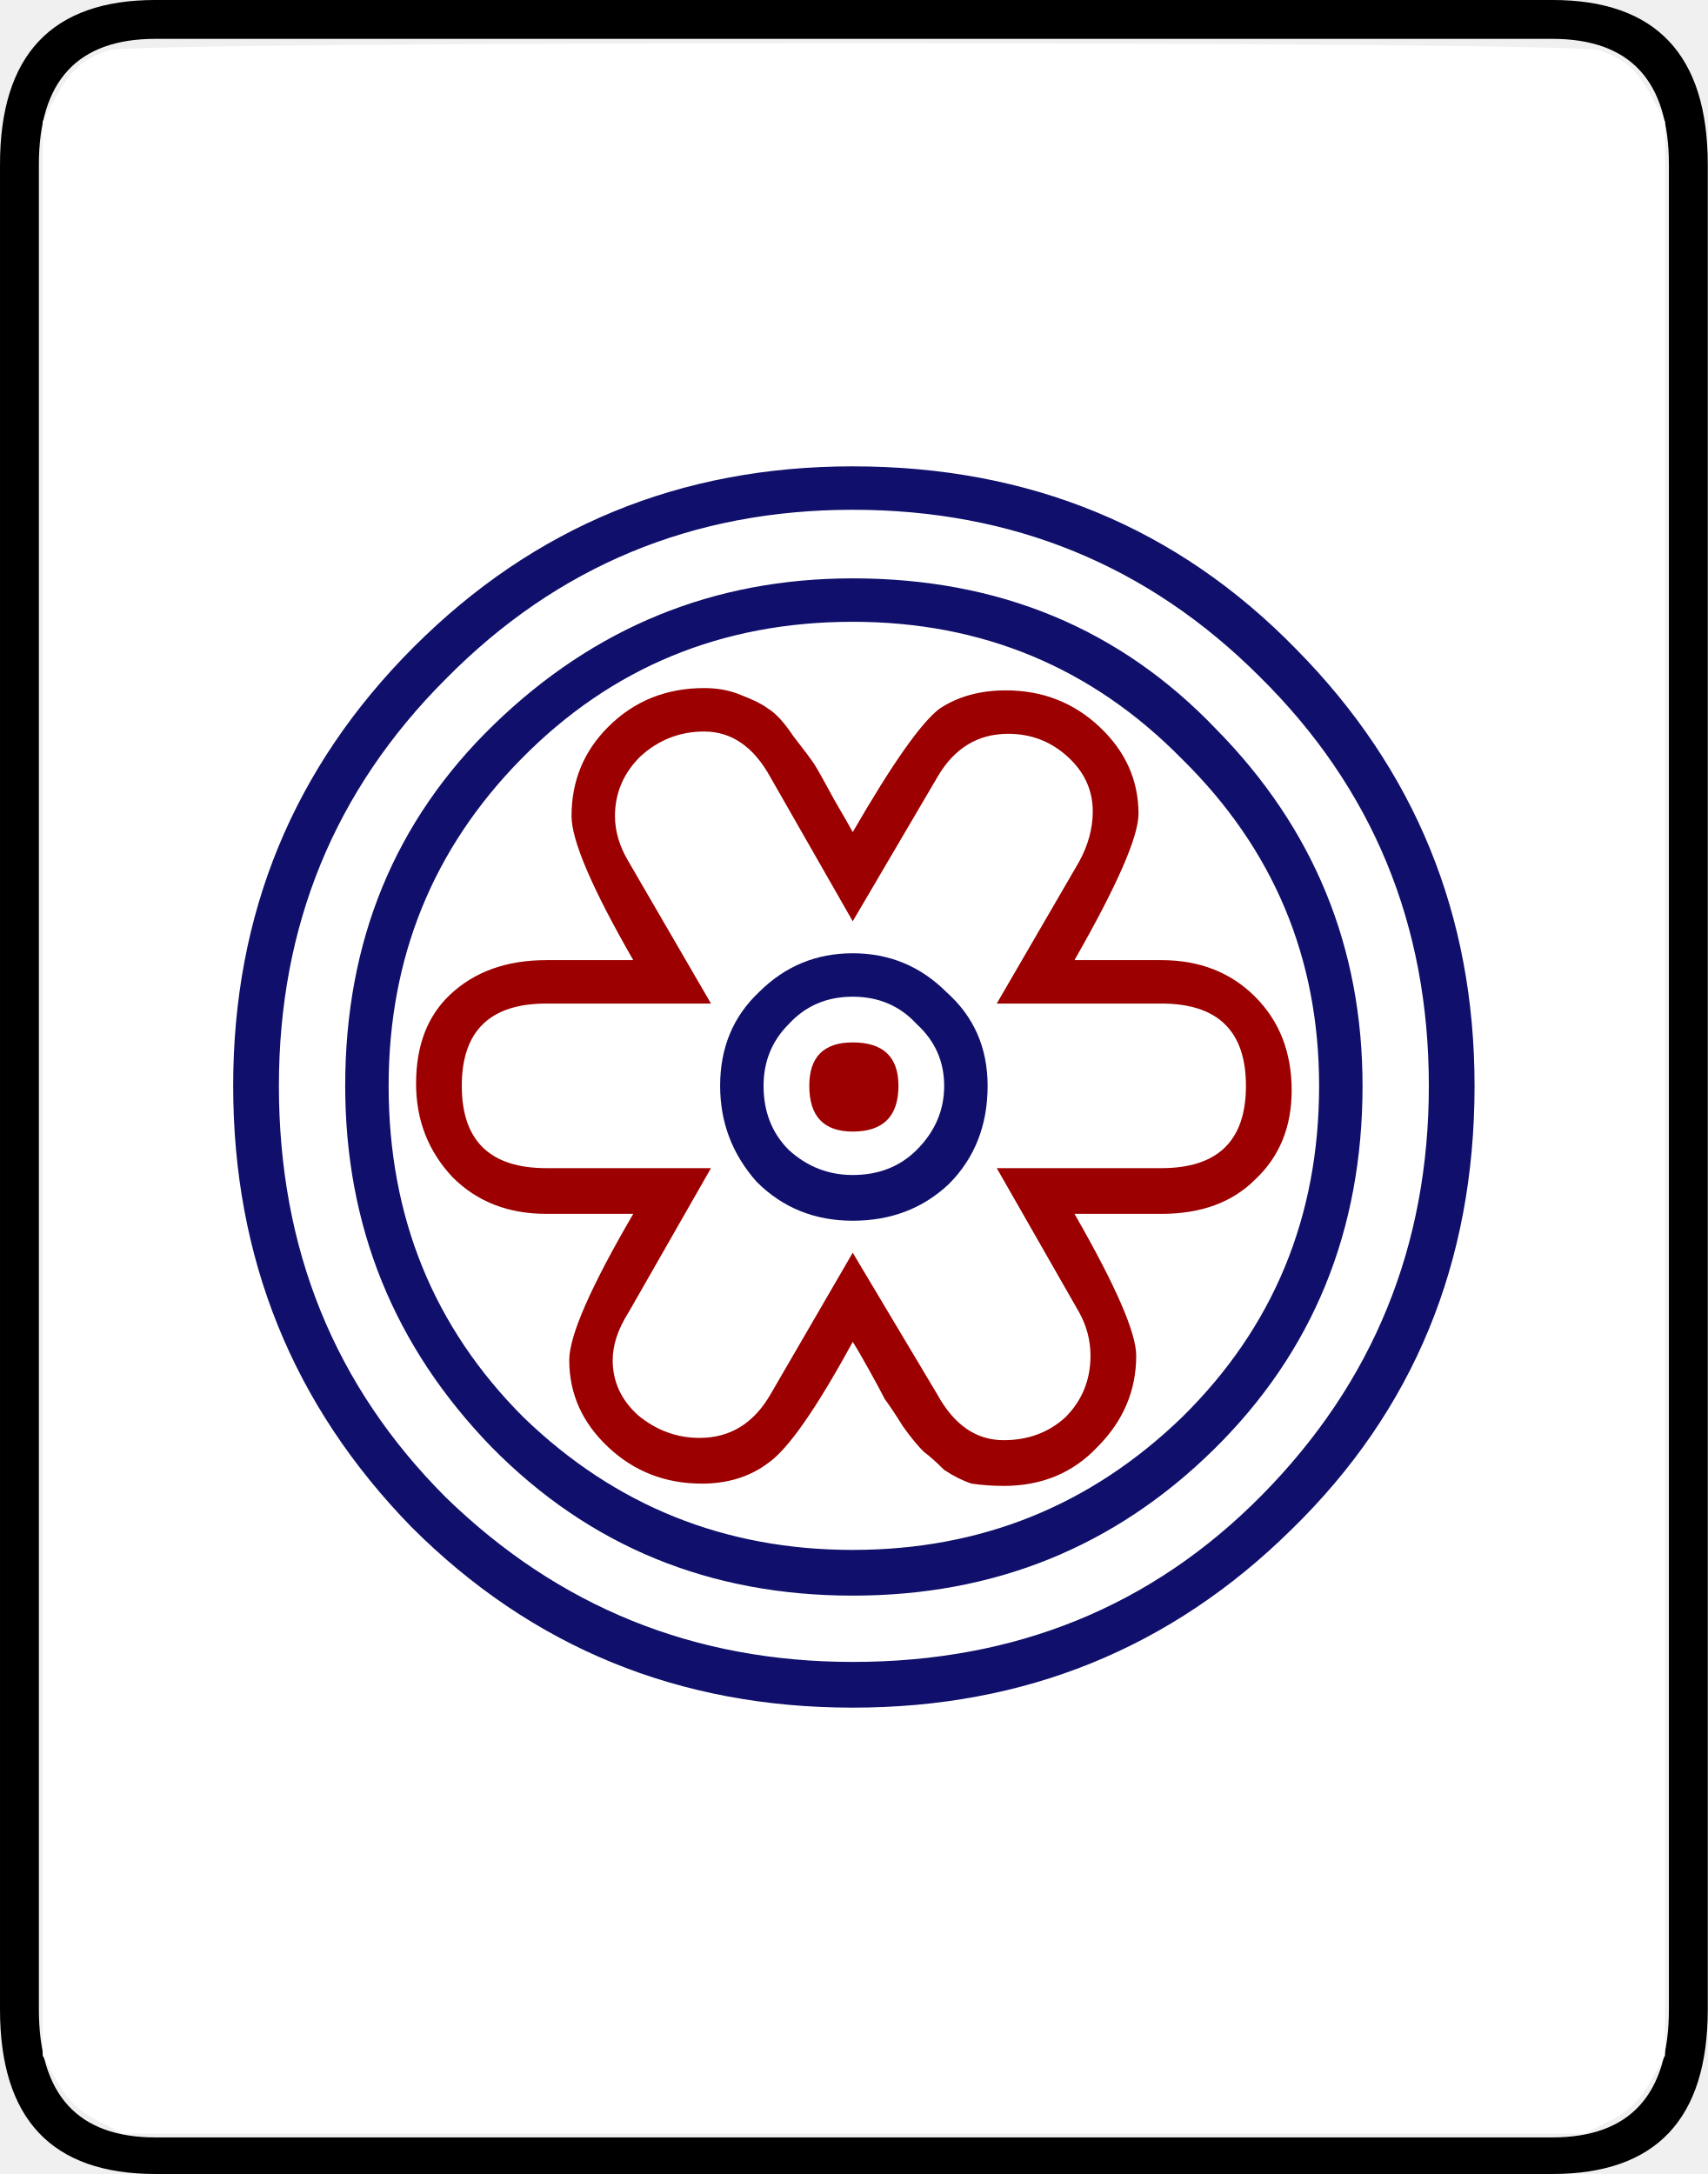
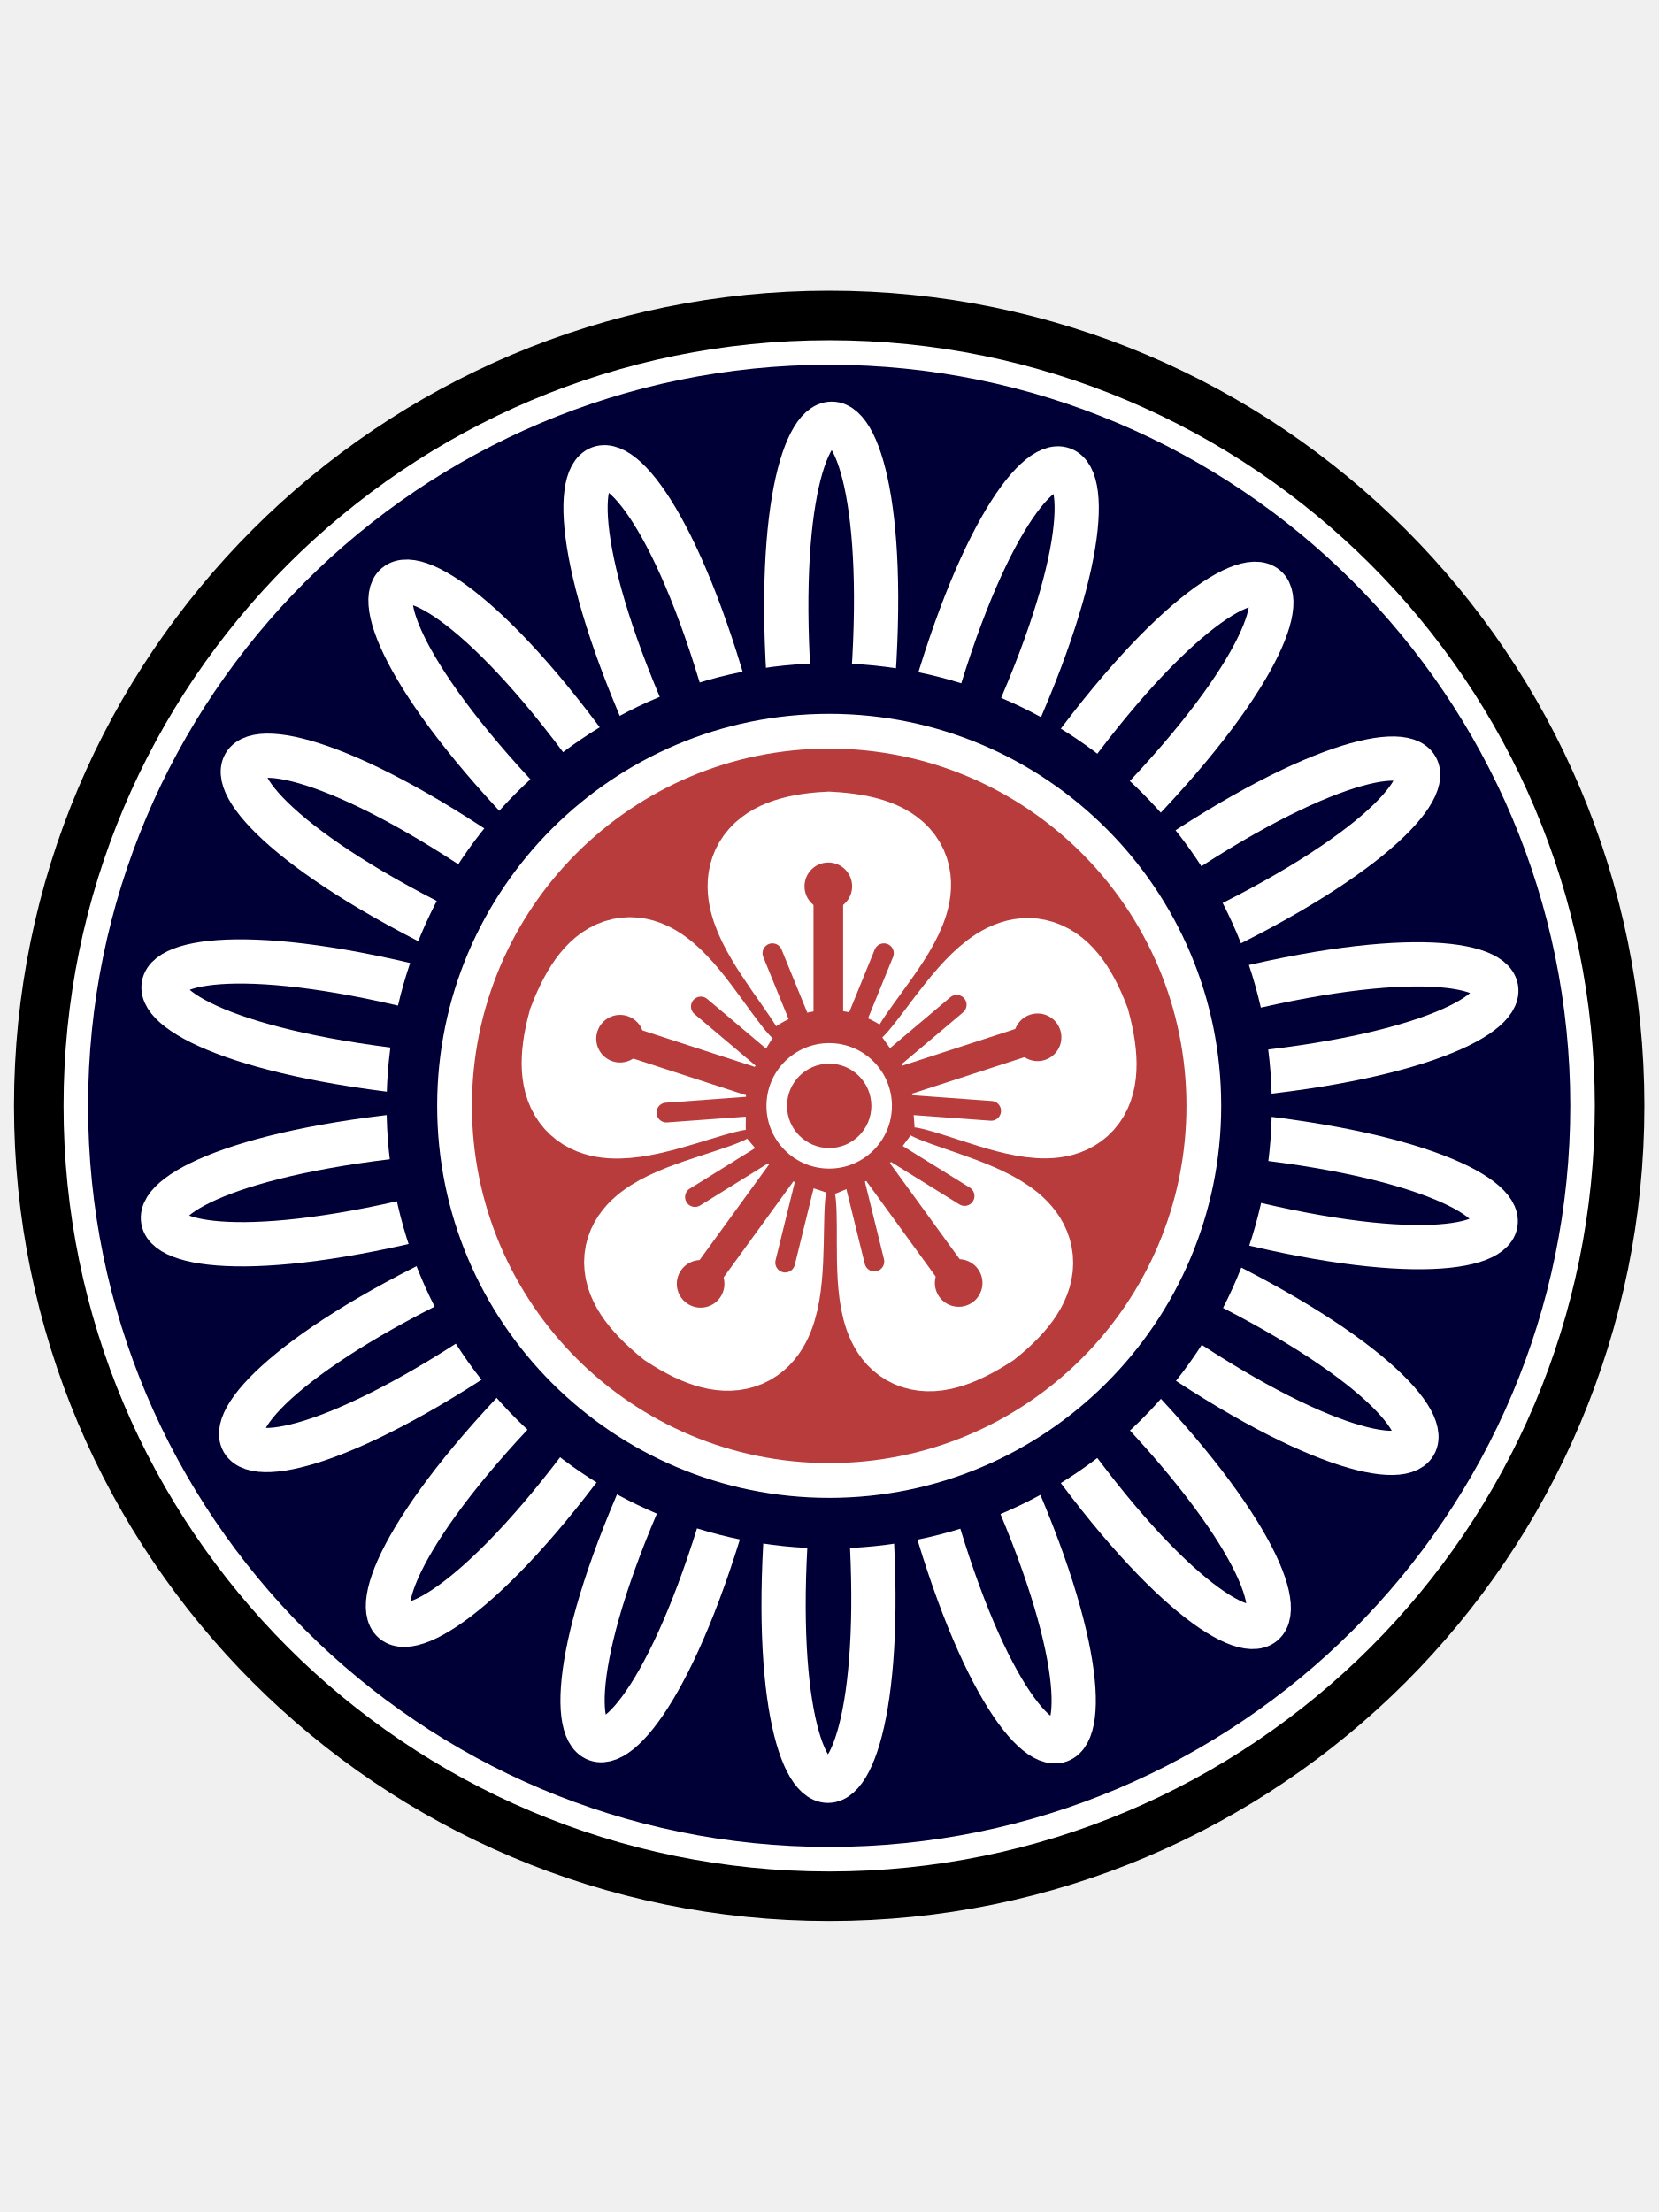
- <svg xmlns="http://www.w3.org/2000/svg" width="74.7" height="95.1" id="svg2" version="1.1">
-   <defs id="defs4" />
-   <g transform="translate(-829.3863,-411.3542)" id="g3205">
-     <g transform="translate(799.4596,429.1247)" style="font-size:100px;font-style:normal;font-variant:normal;font-weight:normal;font-stretch:normal;fill:#000000;fill-opacity:1;stroke:none;font-family:Droid Serif;-inkscape-font-specification:Droid Serif" id="text4077">
-       <path d="m 104.627,70.129 c -8e-5,4.8 -2.267,7.2 -6.8,7.2 l -61.1,0 c -4.533,-1.9e-5 -6.8,-2.4 -6.8,-7.2 l 0,-80.7 c -2e-6,-4.8 2.267,-7.2 6.8,-7.2 l 61.1,0 c 4.533,7.6e-5 6.8,2.4 6.8,7.2 l 0,80.7 m -1.7,0 0,-80.7 c -8e-5,-3.667 -1.7,-5.5 -5.1,-5.5 l -61.1,0 c -3.4,7.4e-5 -5.1,1.833 -5.1,5.5 l 0,80.7 c -4e-6,3.733 1.7,5.6 5.1,5.6 l 61.1,0 c 3.4,-1.7e-5 5.1,-1.867 5.1,-5.6" id="path4082" />
-     </g>
-     <path style="fill:#ffffff;fill-opacity:1;fill-rule:nonzero;stroke:none" d="M 4.257,92.76 C 3.468,92.362 2.942,91.852 2.499,91.056 l -0.631,-1.136 0,-42.3 0,-42.3 0.541,-1.01 c 0.661,-1.233 1.216,-1.734 2.337,-2.111 1.225,-0.411 63.981,-0.411 65.206,0 1.122,0.377 1.677,0.878 2.337,2.111 l 0.541,1.01 0,42.3 0,42.3 -0.631,1.136 c -0.442,0.796 -0.968,1.306 -1.758,1.705 l -1.127,0.568 -31.965,0 -31.965,0 -1.127,-0.568 z" id="path4202" transform="translate(829.3863,411.3542)" />
-     <path style="font-size:100px;font-style:normal;font-variant:normal;font-weight:normal;font-stretch:normal;fill:#10106c;fill-opacity:1;stroke:none;font-family:Droid Serif;-inkscape-font-specification:Droid Serif" id="path4206" d="m 893.886,458.854 c -7e-5,7.733 -2.667,14.2 -8,19.4 -5.267,5.2 -11.667,7.8 -19.2,7.8 -7.6,0 -14.033,-2.633 -19.3,-7.9 -5.2,-5.333 -7.8,-11.767 -7.8,-19.3 -2e-5,-7.533 2.633,-13.933 7.9,-19.2 5.267,-5.267 11.667,-7.9 19.2,-7.9 7.733,5e-5 14.2,2.667 19.4,8 5.2,5.267 7.8,11.633 7.8,19.1 m -2,0 c -7e-5,-7.067 -2.467,-13.033 -7.4,-17.9 -4.867,-4.867 -10.8,-7.3 -17.8,-7.3 -7,5e-5 -12.933,2.467 -17.8,7.4 -4.867,4.867 -7.3,10.8 -7.3,17.8 -2e-5,7.133 2.433,13.133 7.3,18 4.933,4.8 10.867,7.2 17.8,7.2 7.133,0 13.1,-2.433 17.9,-7.3 4.867,-4.933 7.3,-10.9 7.3,-17.9 m -25.2,-22.2 c 6.4,5e-5 11.7,2.2 15.9,6.6 4.267,4.333 6.4,9.533 6.4,15.6 -7e-5,6.333 -2.167,11.633 -6.5,15.9 -4.333,4.267 -9.6,6.4 -15.8,6.4 -6.267,10e-6 -11.533,-2.167 -15.8,-6.5 -4.267,-4.4 -6.4,-9.667 -6.4,-15.8 -2e-5,-6.333 2.167,-11.6 6.5,-15.8 4.4,-4.267 9.633,-6.4 15.7,-6.4 m -14.4,36.7 c 4,3.867 8.8,5.8 14.4,5.8 5.6,10e-6 10.4,-1.933 14.4,-5.8 4,-3.933 6,-8.767 6,-14.5 -6e-5,-5.6 -2,-10.367 -6,-14.3 -3.933,-4 -8.733,-6 -14.4,-6 -5.733,5e-5 -10.567,2 -14.5,6 -3.867,3.933 -5.8,8.7 -5.8,14.3 -2e-5,5.733 1.967,10.567 5.9,14.5" />
-     <path style="font-size:100px;font-style:normal;font-variant:normal;font-weight:normal;font-stretch:normal;fill:#10106c;fill-opacity:1;stroke:none;font-family:Droid Serif;-inkscape-font-specification:Droid Serif" d="m 862.586,454.754 c 1.133,-1.133 2.5,-1.7 4.1,-1.7 1.6,3e-5 2.967,0.567 4.1,1.7 1.2,1.067 1.8,2.433 1.8,4.1 -5e-5,1.733 -0.567,3.167 -1.7,4.3 -1.133,1.067 -2.533,1.6 -4.2,1.6 -1.667,2e-5 -3.067,-0.567 -4.2,-1.7 -1.067,-1.2 -1.6,-2.6 -1.6,-4.2 -4e-5,-1.667 0.567,-3.033 1.7,-4.1 m 4.1,8 c 1.133,2e-5 2.067,-0.367 2.8,-1.1 0.8,-0.8 1.2,-1.733 1.2,-2.8 -5e-5,-1.067 -0.4,-1.967 -1.2,-2.7 -0.733,-0.8 -1.667,-1.2 -2.8,-1.2 -1.133,3e-5 -2.067,0.4 -2.8,1.2 -0.733,0.733 -1.1,1.633 -1.1,2.7 -4e-5,1.133 0.367,2.067 1.1,2.8 0.8,0.733 1.733,1.1 2.8,1.1" id="path4208" />
-     <path d="m 880.186,453.354 c 1.667,3e-5 3.033,0.533 4.1,1.6 1.067,1.067 1.6,2.433 1.6,4.1 -6e-5,1.6 -0.533,2.9 -1.6,3.9 -1,1 -2.367,1.5 -4.1,1.5 l -3.8,0 c 1.8,3.133 2.7,5.2 2.7,6.2 -6e-5,1.533 -0.567,2.867 -1.7,4 -1.067,1.133 -2.433,1.7 -4.1,1.7 -0.467,10e-6 -0.933,-0.033 -1.4,-0.1 -0.4,-0.133 -0.8,-0.333 -1.2,-0.6 -0.333,-0.333 -0.633,-0.6 -0.9,-0.8 -0.267,-0.267 -0.567,-0.633 -0.9,-1.1 -0.333,-0.533 -0.6,-0.933 -0.8,-1.2 -0.133,-0.267 -0.367,-0.7 -0.7,-1.3 -0.333,-0.6 -0.567,-1 -0.7,-1.2 -1.6,2.933 -2.833,4.7 -3.7,5.3 -0.8,0.6 -1.767,0.9 -2.9,0.9 -1.6,1e-5 -2.967,-0.533 -4.1,-1.6 -1.133,-1.067 -1.7,-2.333 -1.7,-3.8 -3e-5,-1.067 0.933,-3.2 2.8,-6.4 l -3.8,0 c -1.667,2e-5 -3.033,-0.533 -4.1,-1.6 -1.067,-1.133 -1.6,-2.5 -1.6,-4.1 -2e-5,-1.667 0.5,-2.967 1.5,-3.9 1.067,-1 2.467,-1.5 4.2,-1.5 l 3.8,0 c -1.8,-3.133 -2.7,-5.233 -2.7,-6.3 -3e-5,-1.533 0.533,-2.833 1.6,-3.9 1.133,-1.133 2.533,-1.7 4.2,-1.7 0.6,5e-5 1.133,0.1 1.6,0.3 0.533,0.2 0.933,0.4 1.2,0.6 0.333,0.2 0.7,0.6 1.1,1.2 0.467,0.6 0.767,1 0.9,1.2 0.133,0.2 0.433,0.733 0.9,1.6 0.467,0.8 0.733,1.267 0.8,1.4 1.733,-3 3,-4.8 3.8,-5.4 0.8,-0.533 1.767,-0.8 2.9,-0.8 1.6,5e-5 2.967,0.533 4.1,1.6 1.133,1.067 1.7,2.333 1.7,3.8 -6e-5,1 -0.933,3.133 -2.8,6.4 l 3.8,0 m -6.9,21 c 1.067,10e-6 1.967,-0.333 2.7,-1 0.733,-0.733 1.1,-1.633 1.1,-2.7 -5e-5,-0.667 -0.167,-1.3 -0.5,-1.9 l -3.6,-6.3 7.2,0 c 2.467,2e-5 3.7,-1.2 3.7,-3.6 -6e-5,-2.4 -1.233,-3.6 -3.7,-3.6 l -7.2,0 3.6,-6.2 c 0.4,-0.733 0.6,-1.467 0.6,-2.2 -5e-5,-0.933 -0.367,-1.733 -1.1,-2.4 -0.733,-0.667 -1.6,-1 -2.6,-1 -1.333,4e-5 -2.367,0.633 -3.1,1.9 l -3.7,6.3 -3.6,-6.3 c -0.733,-1.333 -1.7,-2 -2.9,-2 -1.067,4e-5 -2,0.367 -2.8,1.1 -0.733,0.733 -1.1,1.6 -1.1,2.6 -3e-5,0.667 0.2,1.333 0.6,2 l 3.6,6.2 -7.2,0 c -2.467,3e-5 -3.7,1.2 -3.7,3.6 -3e-5,2.4 1.233,3.6 3.7,3.6 l 7.2,0 -3.6,6.3 c -0.467,0.733 -0.7,1.433 -0.7,2.1 -3e-5,0.933 0.367,1.733 1.1,2.4 0.8,0.667 1.7,1 2.7,1 1.333,1e-5 2.367,-0.633 3.1,-1.9 l 3.6,-6.2 3.7,6.2 c 0.733,1.333 1.7,2 2.9,2" id="path4212" style="font-size:100px;font-style:normal;font-variant:normal;font-weight:normal;font-stretch:normal;fill:#9c0000;fill-opacity:1;stroke:none;font-family:Droid Serif;-inkscape-font-specification:Droid Serif" />
-     <g id="g4198-9" style="font-size:100px;font-style:normal;font-variant:normal;font-weight:normal;font-stretch:normal;fill:#9c0000;fill-opacity:1;stroke:none;font-family:Droid Serif;-inkscape-font-specification:Droid Serif" transform="translate(817.8949,349.0227)">
-       <path id="path4200-4" d="m 50.791,109.831 c -5e-5,1.333 -0.667,2 -2,2 -1.267,3e-5 -1.9,-0.667 -1.9,-2 -4e-5,-1.267 0.633,-1.9 1.9,-1.9 1.333,3e-5 2,0.633 2,1.9" style="fill:#9c0000;fill-opacity:1" />
+ <svg xmlns="http://www.w3.org/2000/svg" xmlns:ns1="http://www.openswatchbook.org/uri/2009/osb" xmlns:xlink="http://www.w3.org/1999/xlink" width="300" height="400" viewBox="0 0 300 400" id="svg2" version="1.1">
+   <defs id="defs4">
+     <linearGradient id="linearGradient10055" ns1:paint="solid">
+       <stop style="stop-color:#000000;stop-opacity:1;" offset="0" id="stop10057" />
+     </linearGradient>
+     <marker orient="auto" refY="0" refX="0" id="Arrow1Lstart" style="overflow:visible">
+       <path id="path4978" d="M 0,0 5,-5 -12.5,0 5,5 0,0 Z" style="fill:#000000;fill-opacity:1;fill-rule:evenodd;stroke:#ff5c00;stroke-width:1pt;stroke-opacity:1" transform="matrix(0.8,0,0,0.8,10,0)" />
+     </marker>
+     <clipPath clipPathUnits="userSpaceOnUse" id="clipPath4243">
+       <circle style="opacity:1;fill:#000000;fill-opacity:0.297;fill-rule:nonzero;stroke:#000000;stroke-width:19.133;stroke-linecap:butt;stroke-linejoin:round;stroke-miterlimit:4;stroke-dasharray:none;stroke-dashoffset:0;stroke-opacity:1" id="circle4245" cx="-264.66" cy="-198.207" r="293.954" />
+     </clipPath>
+     <clipPath clipPathUnits="userSpaceOnUse" id="clipPath7847">
+       <ellipse style="opacity:1;fill:#822600;fill-opacity:1;fill-rule:nonzero;stroke:none;stroke-width:12;stroke-linecap:round;stroke-linejoin:round;stroke-miterlimit:4;stroke-dasharray:none;stroke-dashoffset:0;stroke-opacity:1" id="ellipse7849" cx="394" cy="552.362" rx="349.495" ry="216" />
+     </clipPath>
+     <clipPath clipPathUnits="userSpaceOnUse" id="clipPath4243-1">
+       <circle style="opacity:1;fill:#000000;fill-opacity:0.297;fill-rule:nonzero;stroke:#000000;stroke-width:19.133;stroke-linecap:butt;stroke-linejoin:round;stroke-miterlimit:4;stroke-dasharray:none;stroke-dashoffset:0;stroke-opacity:1" id="circle4245-4" cx="-264.66" cy="-198.207" r="293.954" />
+     </clipPath>
+     <clipPath clipPathUnits="userSpaceOnUse" id="clipPath7876">
+       <circle style="opacity:1;fill:#000000;fill-opacity:0.297;fill-rule:nonzero;stroke:#000000;stroke-width:19.133;stroke-linecap:butt;stroke-linejoin:round;stroke-miterlimit:4;stroke-dasharray:none;stroke-dashoffset:0;stroke-opacity:1" id="circle7878" cx="-264.66" cy="-198.207" r="293.954" />
+     </clipPath>
+     <clipPath clipPathUnits="userSpaceOnUse" id="clipPath14693">
+       <rect style="opacity:1;fill:#a53c3c;fill-opacity:1;fill-rule:nonzero;stroke:none;stroke-width:8;stroke-linecap:round;stroke-linejoin:round;stroke-miterlimit:4;stroke-dasharray:none;stroke-dashoffset:0;stroke-opacity:1" id="rect14695" width="131.784" height="168.821" x="-332.596" y="383.498" rx="1.255" ry="3.751" transform="matrix(0.9993908,-0.03489951,0.03489951,0.9993908,0,0)" />
+     </clipPath>
+     <clipPath clipPathUnits="userSpaceOnUse" id="clipPath14952">
+       <ellipse style="opacity:1;fill:#a53c3c;fill-opacity:1;fill-rule:nonzero;stroke:none;stroke-width:7;stroke-linecap:round;stroke-linejoin:round;stroke-miterlimit:4;stroke-dasharray:none;stroke-dashoffset:0;stroke-opacity:1" id="ellipse14954" cx="-271.344" cy="647.256" rx="69.057" ry="116.911" transform="matrix(0.9993908,-0.03489951,0.03489951,0.9993908,0,0)" />
+     </clipPath>
+     <pattern y="0" x="0" height="6" width="6" patternUnits="userSpaceOnUse" id="EMFhbasepattern" />
+   </defs>
+   <g id="layer1" transform="translate(0,-652.3622)">
+     <g id="g6641" transform="matrix(0.8933235,0,0,0.8933235,-207.3865,341.0307)">
+       <circle r="160" cy="572.362" cx="400" id="path5446" style="opacity:1;fill:#ffffff;fill-opacity:1;fill-rule:nonzero;stroke:#000000;stroke-width:10.033;stroke-linecap:butt;stroke-linejoin:round;stroke-miterlimit:4;stroke-dasharray:none;stroke-dashoffset:0;stroke-opacity:1" />
+       <circle r="145" cy="572.362" cx="400" id="path5448" style="opacity:1;fill:#000037;fill-opacity:1;fill-rule:nonzero;stroke:#000037;stroke-width:10.033;stroke-linecap:butt;stroke-linejoin:round;stroke-miterlimit:4;stroke-dasharray:none;stroke-dashoffset:0;stroke-opacity:1" />
+       <g transform="translate(0.3535534,0)" id="g5971">
+         <path style="fill:none;fill-rule:evenodd;stroke:#ffffff;stroke-width:8.955;stroke-linecap:round;stroke-linejoin:miter;stroke-miterlimit:4;stroke-dasharray:none;stroke-opacity:1" d="m 392.327,496.481 c -8.272,-82.935 24.083,-82.939 15.287,0" id="path5460" />
+         <g id="g5914" transform="translate(-31,-64.5)">
+           <use height="100%" width="100%" id="use5880" transform="matrix(0.9396926,0.3420201,-0.3420201,0.9396926,250.3918,-36.96823)" xlink:href="#path5460" y="0" x="0" />
+           <use height="100%" width="100%" id="use5882" transform="matrix(0.7660444,0.6427876,-0.6427876,0.7660444,491.6243,-58.03153)" xlink:href="#path5460" y="0" x="0" />
+           <use height="100%" width="100%" id="use5884" transform="matrix(0.5,0.8660254,-0.8660254,0.5,725.5127,4.681811)" xlink:href="#path5460" y="0" x="0" />
+           <use height="100%" width="100%" id="use5886" transform="matrix(0.1736482,0.9848077,-0.9848077,0.1736482,923.8467,143.6076)" xlink:href="#path5460" y="0" x="0" />
+           <use height="100%" width="100%" id="use5888" transform="matrix(-0.1736482,0.9848077,-0.9848077,-0.1736482,1062.704,341.9894)" xlink:href="#path5460" y="0" x="0" />
+           <use height="100%" width="100%" id="use5890" transform="matrix(-0.5,0.8660254,-0.8660254,-0.5,1125.337,575.8994)" xlink:href="#path5460" y="0" x="0" />
+           <use height="100%" width="100%" id="use5892" transform="matrix(-0.7660444,0.6427876,-0.6427876,-0.7660444,1104.191,817.1246)" xlink:href="#path5460" y="0" x="0" />
+           <use height="100%" width="100%" id="use5894" transform="matrix(-0.9396926,0.3420201,-0.3420201,-0.9396926,1001.816,1036.57)" xlink:href="#path5460" y="0" x="0" />
+           <use height="100%" width="100%" id="use5896" transform="matrix(-1,0,0,-1,830.5604,1207.766)" xlink:href="#path5460" y="0" x="0" />
+           <use height="100%" width="100%" id="use5898" transform="matrix(-0.9396926,-0.3420201,0.3420201,-0.9396926,611.0801,1310.066)" xlink:href="#path5460" y="0" x="0" />
+           <use height="100%" width="100%" id="use5900" transform="matrix(-0.7660444,-0.6427876,0.6427876,-0.7660444,369.8477,1331.129)" xlink:href="#path5460" y="0" x="0" />
+           <use height="100%" width="100%" id="use5902" transform="matrix(-0.5,-0.8660254,0.8660254,-0.5,135.9593,1268.416)" xlink:href="#path5460" y="0" x="0" />
+           <use height="100%" width="100%" id="use5904" transform="matrix(-0.1736482,-0.9848077,0.9848077,-0.1736482,-62.37476,1129.49)" xlink:href="#path5460" y="0" x="0" />
+           <use height="100%" width="100%" id="use5906" transform="matrix(0.1736482,-0.9848077,0.9848077,0.1736482,-201.2323,931.1081)" xlink:href="#path5460" y="0" x="0" />
+           <use height="100%" width="100%" id="use5908" transform="matrix(0.5,-0.8660254,0.8660254,0.5,-263.8652,697.1981)" xlink:href="#path5460" y="0" x="0" />
+           <use height="100%" width="100%" id="use5910" transform="matrix(0.7660444,-0.6427876,0.6427876,0.7660444,-242.7189,455.9729)" xlink:href="#path5460" y="0" x="0" />
+           <use height="100%" width="100%" id="use5912" transform="matrix(0.9396926,-0.3420201,0.3420201,0.9396926,-140.3441,236.5278)" xlink:href="#path5460" y="0" x="0" />
+         </g>
+       </g>
+       <circle r="84.474" cy="572.362" cx="400" id="path5454" style="opacity:1;fill:#ffffff;fill-opacity:1;fill-rule:nonzero;stroke:#000037;stroke-width:10.24;stroke-linecap:butt;stroke-linejoin:round;stroke-miterlimit:4;stroke-dasharray:none;stroke-dashoffset:0;stroke-opacity:1" />
+       <circle r="72.315" cy="572.362" cx="400" id="path5992" style="opacity:1;fill:#b93c3c;fill-opacity:1;fill-rule:nonzero;stroke:none;stroke-width:12;stroke-linecap:round;stroke-linejoin:round;stroke-miterlimit:4;stroke-dasharray:none;stroke-dashoffset:0;stroke-opacity:1" />
+       <g transform="translate(-0.1767767,0.08838835)" id="g6038">
+         <path style="fill:none;fill-rule:evenodd;stroke:#ffffff;stroke-width:23.11;stroke-linecap:butt;stroke-linejoin:miter;stroke-miterlimit:4;stroke-dasharray:none;stroke-opacity:1" d="m 401.332,554.245 c -3.145,-9.94 -29.568,-32.568 -1.222,-34.015 29.37,1.601 0.871,23.529 -1.719,34.178" id="path5994" />
+         <path style="fill:none;fill-rule:evenodd;stroke:#b93c3c;stroke-width:6;stroke-linecap:round;stroke-linejoin:round;stroke-miterlimit:4;stroke-dasharray:none;stroke-opacity:1" d="m 400,555.191 0,-25.658" id="path6018" />
+         <circle style="opacity:1;fill:#b93c3c;fill-opacity:1;fill-rule:nonzero;stroke:none;stroke-width:3;stroke-linecap:round;stroke-linejoin:round;stroke-miterlimit:4;stroke-dasharray:none;stroke-dashoffset:0;stroke-opacity:1" id="path6028" cx="400" cy="527.834" r="4.819" />
+         <path style="fill:none;fill-rule:evenodd;stroke:#b93c3c;stroke-width:4;stroke-linecap:round;stroke-linejoin:miter;stroke-miterlimit:4;stroke-dasharray:none;stroke-opacity:1" d="m 404.688,557.487 6.565,-16.11" id="path6030" />
+         <use x="0" y="0" xlink:href="#path6030" id="use6032" width="100%" height="100%" transform="matrix(-1,0,0,1,799.9375,0)" />
+       </g>
+       <circle r="16.035" cy="572.362" cx="400" id="path6010" style="opacity:1;fill:#ffffff;fill-opacity:1;fill-rule:nonzero;stroke:#b93c3c;stroke-width:6.67;stroke-linecap:round;stroke-linejoin:round;stroke-miterlimit:4;stroke-dasharray:none;stroke-dashoffset:0;stroke-opacity:1" />
+       <circle r="8.537" cy="572.362" cx="400" id="path6016" style="opacity:1;fill:#b93c3c;fill-opacity:1;fill-rule:nonzero;stroke:none;stroke-width:6;stroke-linecap:round;stroke-linejoin:round;stroke-miterlimit:4;stroke-dasharray:none;stroke-dashoffset:0;stroke-opacity:1" />
+       <use height="100%" width="100%" transform="matrix(0.309017,-0.9510565,0.9510565,0.309017,-267.9708,775.8868)" id="use6047" xlink:href="#g6038" y="0" x="0" />
+       <use height="100%" width="100%" transform="matrix(0.309017,-0.9510565,0.9510565,0.309017,-267.9708,775.8868)" id="use6049" xlink:href="#use6047" y="0" x="0" />
+       <use height="100%" width="100%" transform="matrix(0.309017,-0.9510565,0.9510565,0.309017,-267.9708,775.8868)" id="use6051" xlink:href="#use6049" y="0" x="0" />
+       <use height="100%" width="100%" transform="matrix(0.309017,-0.9510565,0.9510565,0.309017,-267.9708,775.8868)" id="use6053" xlink:href="#use6051" y="0" x="0" />
    </g>
  </g>
</svg>
